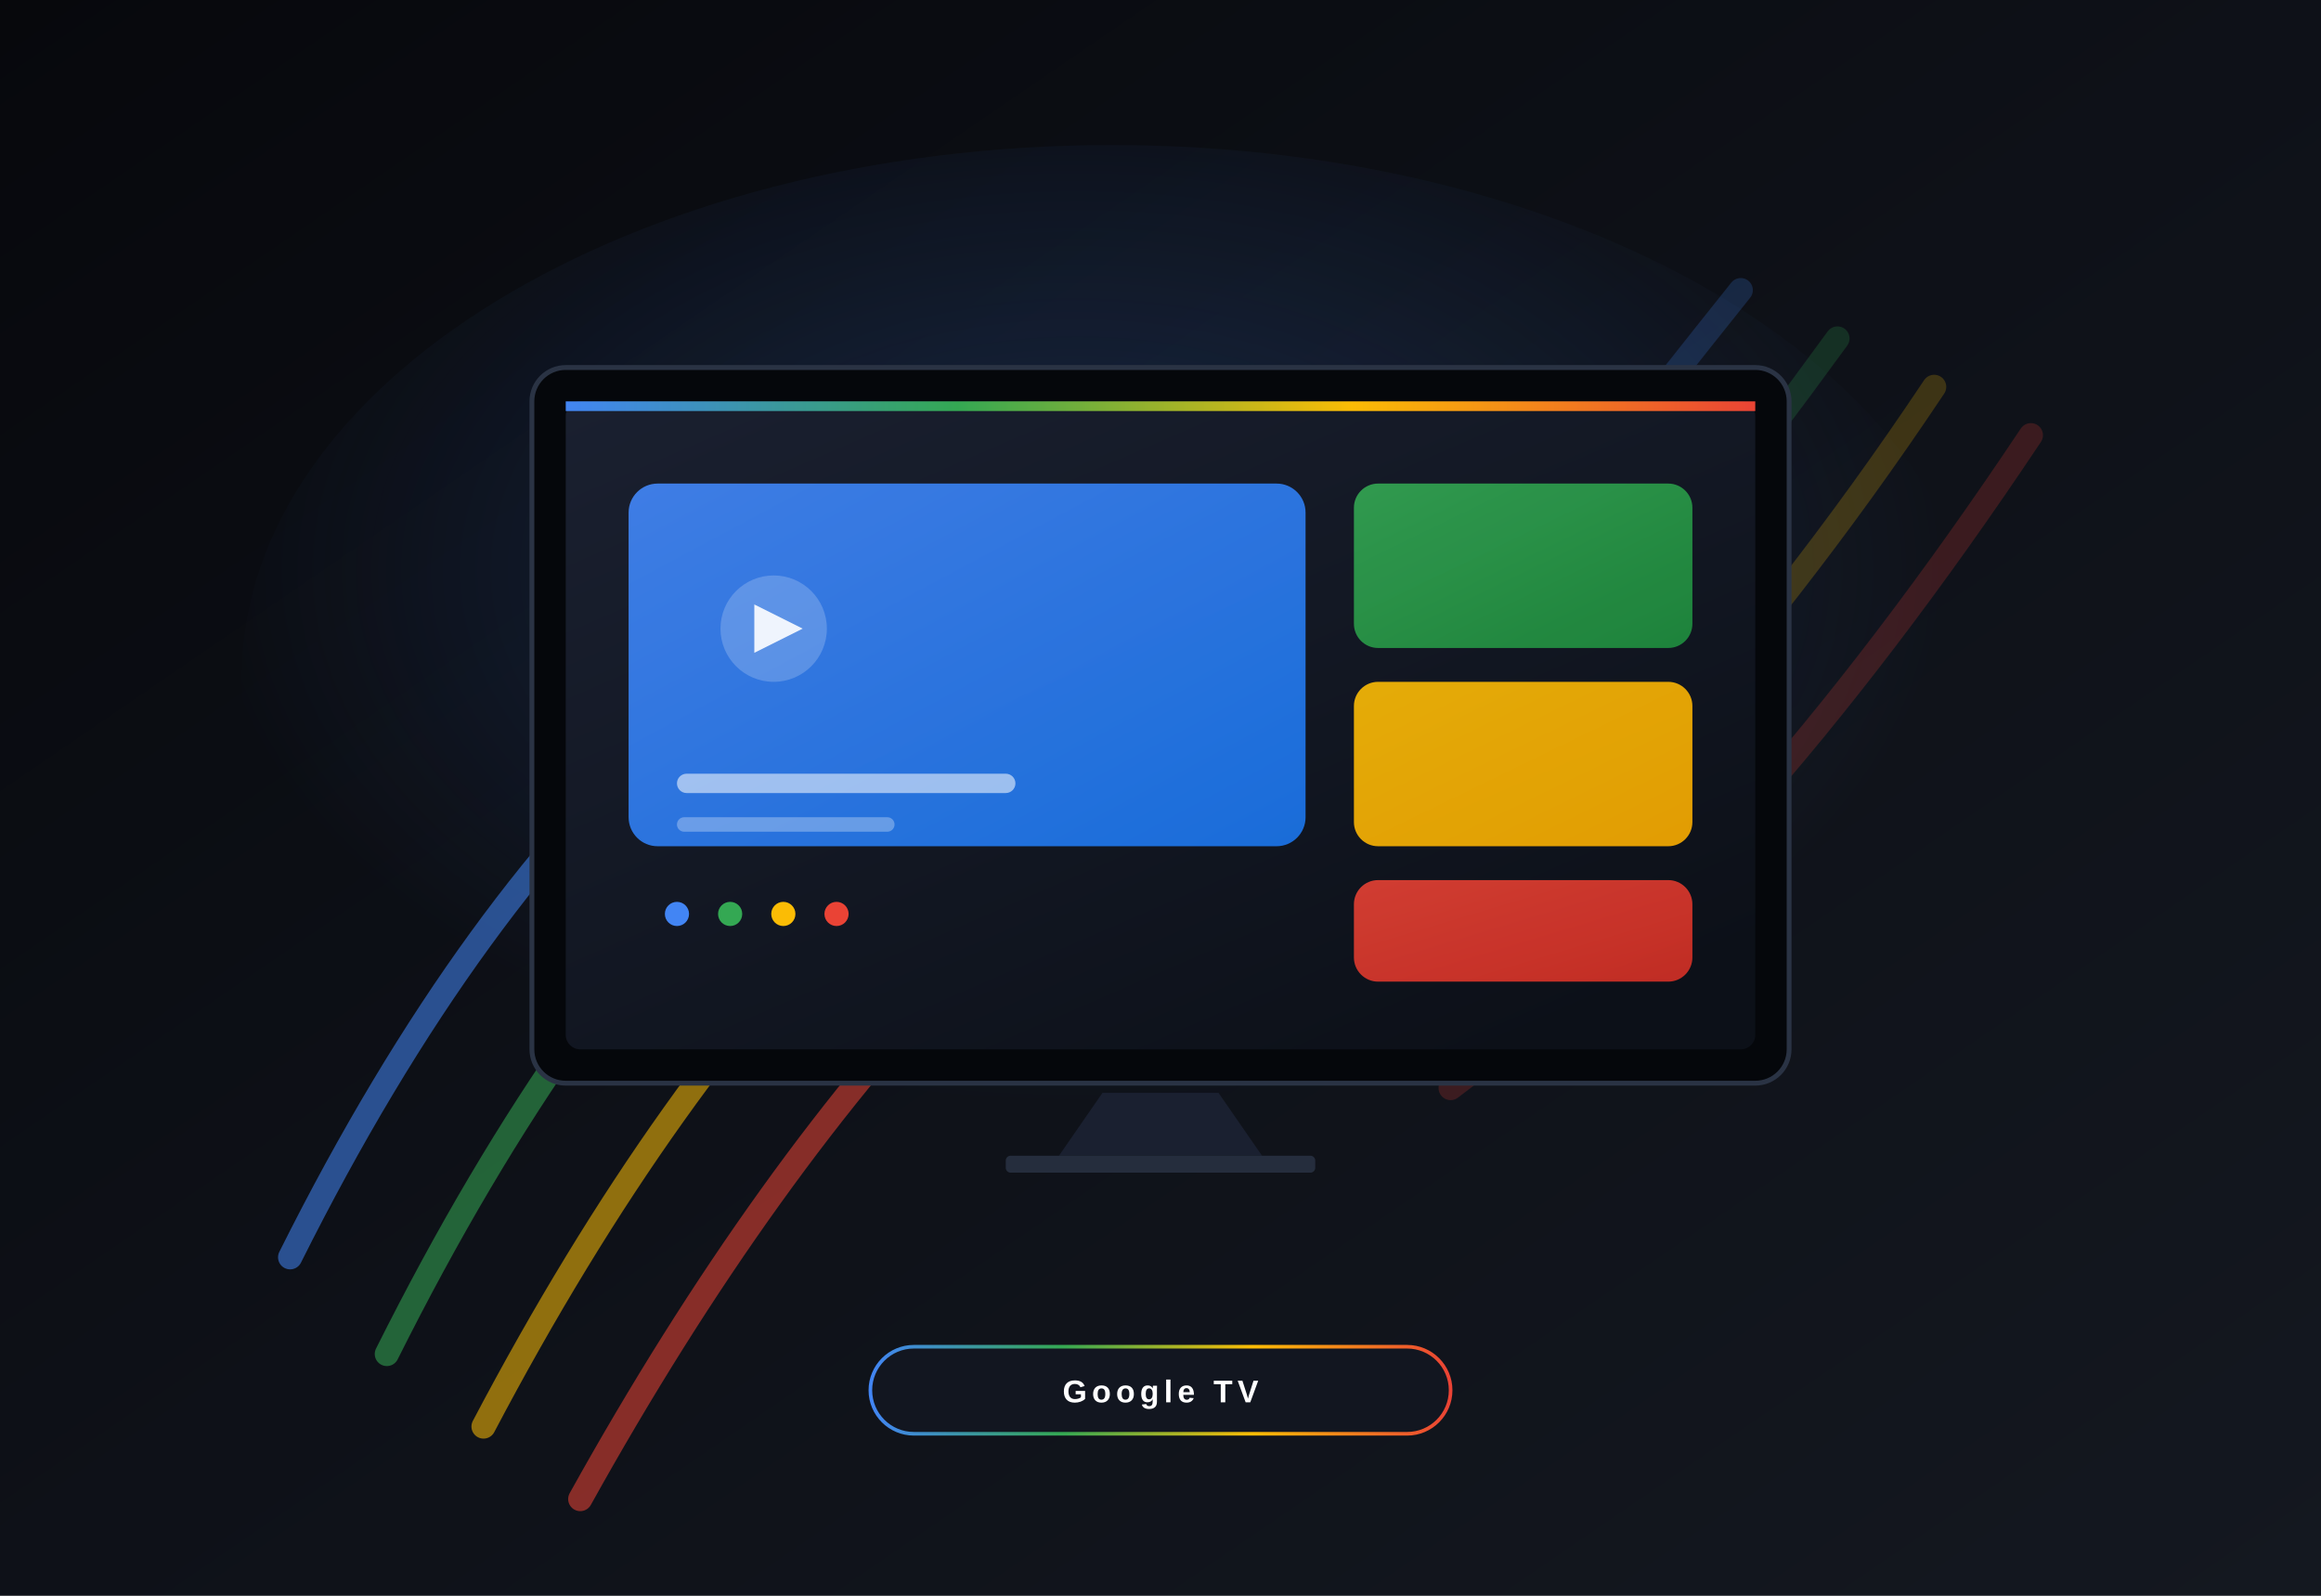
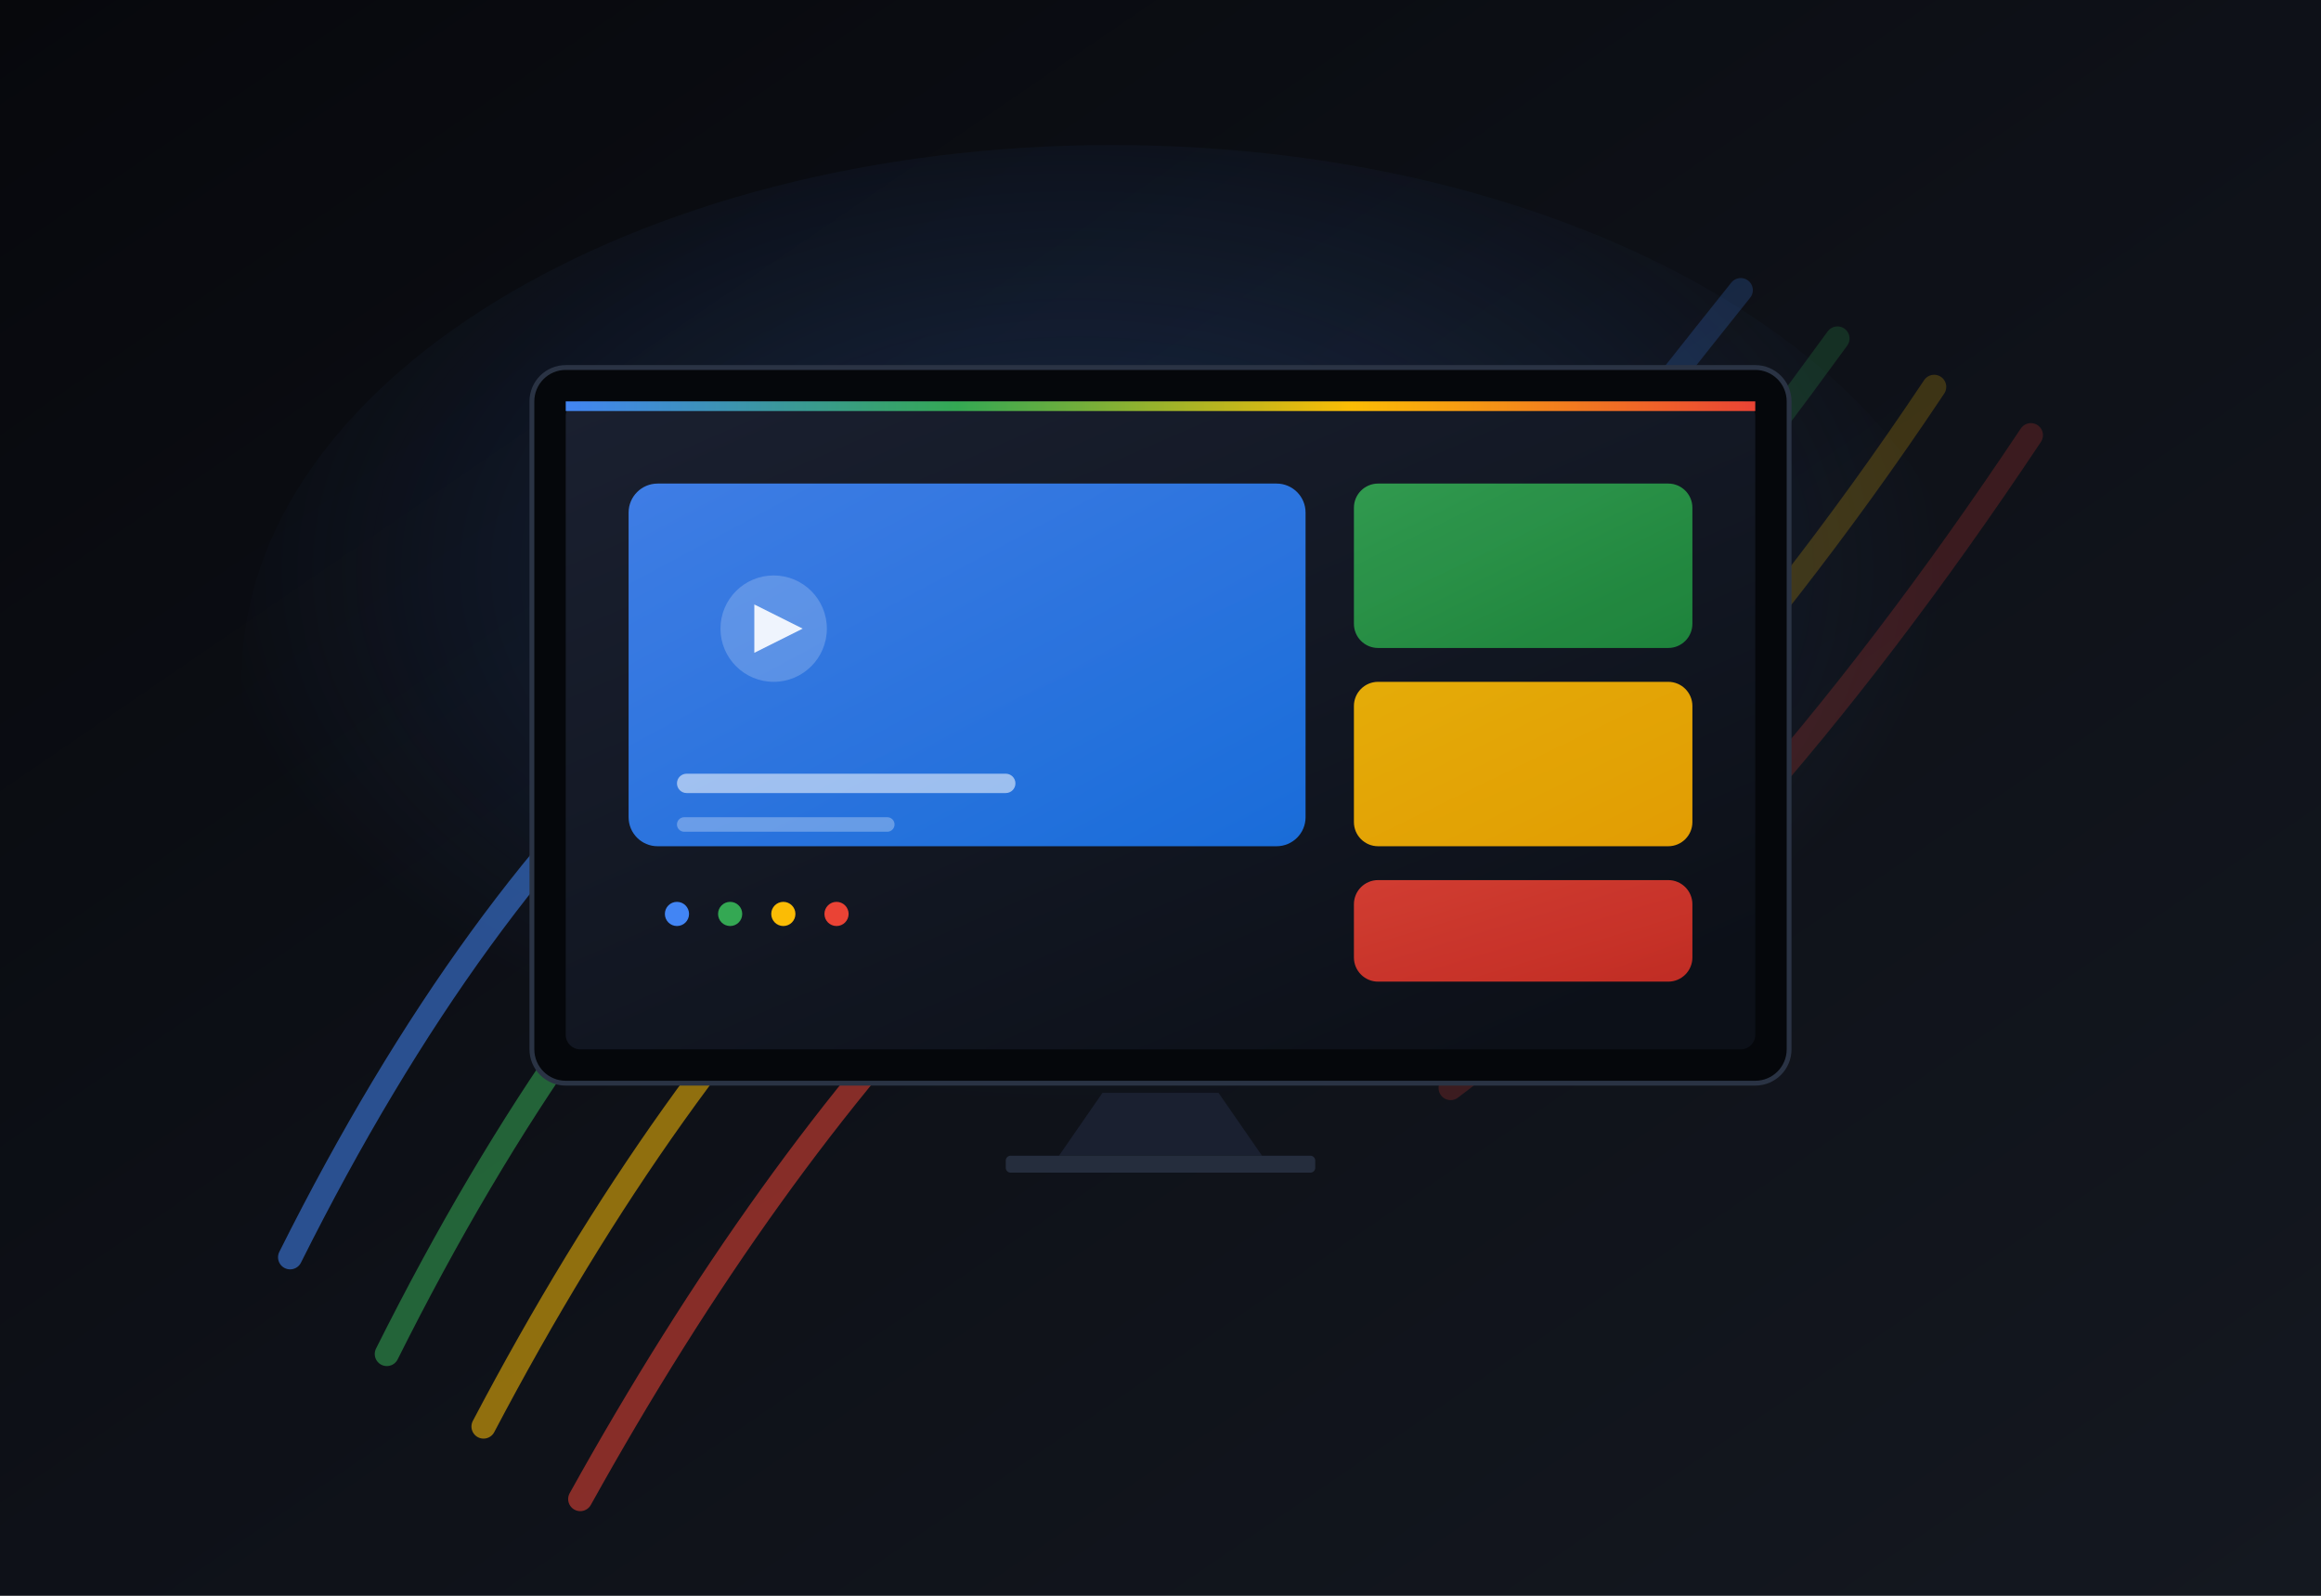
<svg xmlns="http://www.w3.org/2000/svg" viewBox="0 0 960 660" role="img" aria-label="Google TV platform visual for Zenith">
  <defs>
    <linearGradient id="zbg" x1="0" y1="0" x2="1" y2="1">
      <stop offset="0%" stop-color="#07080c" />
      <stop offset="50%" stop-color="#0e1118" />
      <stop offset="100%" stop-color="#141820" />
    </linearGradient>
    <linearGradient id="zg" x1="0" y1="0" x2="1" y2="0">
      <stop offset="0%" stop-color="#4285f4" />
      <stop offset="33%" stop-color="#34a853" />
      <stop offset="66%" stop-color="#fbbc05" />
      <stop offset="100%" stop-color="#ea4335" />
    </linearGradient>
    <linearGradient id="zscreen" x1="0" y1="0" x2="0.8" y2="1">
      <stop offset="0%" stop-color="#1a2030" />
      <stop offset="100%" stop-color="#0c1018" />
    </linearGradient>
    <radialGradient id="zglow" cx="48%" cy="40%" r="50%">
      <stop offset="0%" stop-color="#4285f4" stop-opacity="0.22" />
      <stop offset="100%" stop-color="#4285f4" stop-opacity="0" />
    </radialGradient>
    <linearGradient id="zblue" x1="0" y1="0" x2="1" y2="1">
      <stop offset="0%" stop-color="#6aa4ff" />
      <stop offset="100%" stop-color="#4285f4" />
    </linearGradient>
    <linearGradient id="zcard1" x1="0" y1="0" x2="1" y2="1">
      <stop offset="0%" stop-color="#4285f4" />
      <stop offset="100%" stop-color="#1a73e8" />
    </linearGradient>
    <linearGradient id="zcard2" x1="0" y1="0" x2="1" y2="1">
      <stop offset="0%" stop-color="#34a853" />
      <stop offset="100%" stop-color="#1e8e3e" />
    </linearGradient>
    <linearGradient id="zcard3" x1="0" y1="0" x2="1" y2="1">
      <stop offset="0%" stop-color="#fbbc05" />
      <stop offset="100%" stop-color="#f9ab00" />
    </linearGradient>
    <linearGradient id="zcard4" x1="0" y1="0" x2="1" y2="1">
      <stop offset="0%" stop-color="#ea4335" />
      <stop offset="100%" stop-color="#d93025" />
    </linearGradient>
  </defs>
  <rect width="960" height="660" fill="url(#zbg)" />
  <ellipse cx="460" cy="280" rx="360" ry="220" fill="url(#zglow)" />
  <g fill="none" stroke-width="10" stroke-linecap="round" opacity="0.55">
    <path d="M120 520 C220 320, 340 220, 480 200" stroke="#4285f4" />
    <path d="M160 560 C260 360, 380 250, 520 220" stroke="#34a853" />
    <path d="M200 590 C300 400, 420 280, 560 240" stroke="#fbbc05" />
    <path d="M240 620 C340 440, 460 310, 600 260" stroke="#ea4335" />
  </g>
  <g fill="none" stroke-width="10" stroke-linecap="round" opacity="0.2">
    <path d="M720 120 C640 220, 580 300, 540 360" stroke="#4285f4" />
    <path d="M760 140 C680 250, 610 330, 560 390" stroke="#34a853" />
    <path d="M800 160 C720 280, 640 360, 580 420" stroke="#fbbc05" />
    <path d="M840 180 C760 300, 680 390, 600 450" stroke="#ea4335" />
  </g>
  <g transform="translate(480 300)">
    <rect x="-260" y="-148" width="520" height="296" rx="14" fill="#05070b" stroke="#2a3344" stroke-width="2" />
    <rect x="-246" y="-134" width="492" height="268" rx="6" fill="url(#zscreen)" />
    <rect x="-246" y="-134" width="492" height="4" fill="url(#zg)" />
    <rect x="-220" y="-100" width="280" height="150" rx="12" fill="url(#zcard1)" opacity="0.92" />
    <circle cx="-160" cy="-40" r="22" fill="#fff" opacity="0.2" />
    <path d="M-168 -50 L-168 -30 L-148 -40 Z" fill="#fff" opacity="0.9" />
    <rect x="-200" y="20" width="140" height="8" rx="4" fill="#fff" opacity="0.55" />
    <rect x="-200" y="38" width="90" height="6" rx="3" fill="#fff" opacity="0.3" />
    <rect x="80" y="-100" width="140" height="68" rx="10" fill="url(#zcard2)" opacity="0.9" />
    <rect x="80" y="-18" width="140" height="68" rx="10" fill="url(#zcard3)" opacity="0.9" />
    <rect x="80" y="64" width="140" height="42" rx="10" fill="url(#zcard4)" opacity="0.88" />
    <g transform="translate(-200 78)">
      <circle r="5" fill="#4285f4" />
      <circle cx="22" r="5" fill="#34a853" />
      <circle cx="44" r="5" fill="#fbbc05" />
      <circle cx="66" r="5" fill="#ea4335" />
    </g>
    <path d="M-24 152 L24 152 L42 178 L-42 178 Z" fill="#1a2030" />
    <rect x="-64" y="178" width="128" height="7" rx="2" fill="#252d3d" />
  </g>
-   <g transform="translate(480 575)">
-     <rect x="-120" y="-18" width="240" height="36" rx="18" fill="#121620" stroke-width="1.5" />
-     <rect x="-120" y="-18" width="240" height="36" rx="18" fill="none" stroke="url(#zg)" stroke-width="1.5" />
-     <text x="0" y="5" text-anchor="middle" fill="#ffffff" font-family="Segoe UI, Arial, sans-serif" font-size="13" font-weight="600" letter-spacing="2">Google TV</text>
-   </g>
</svg>
